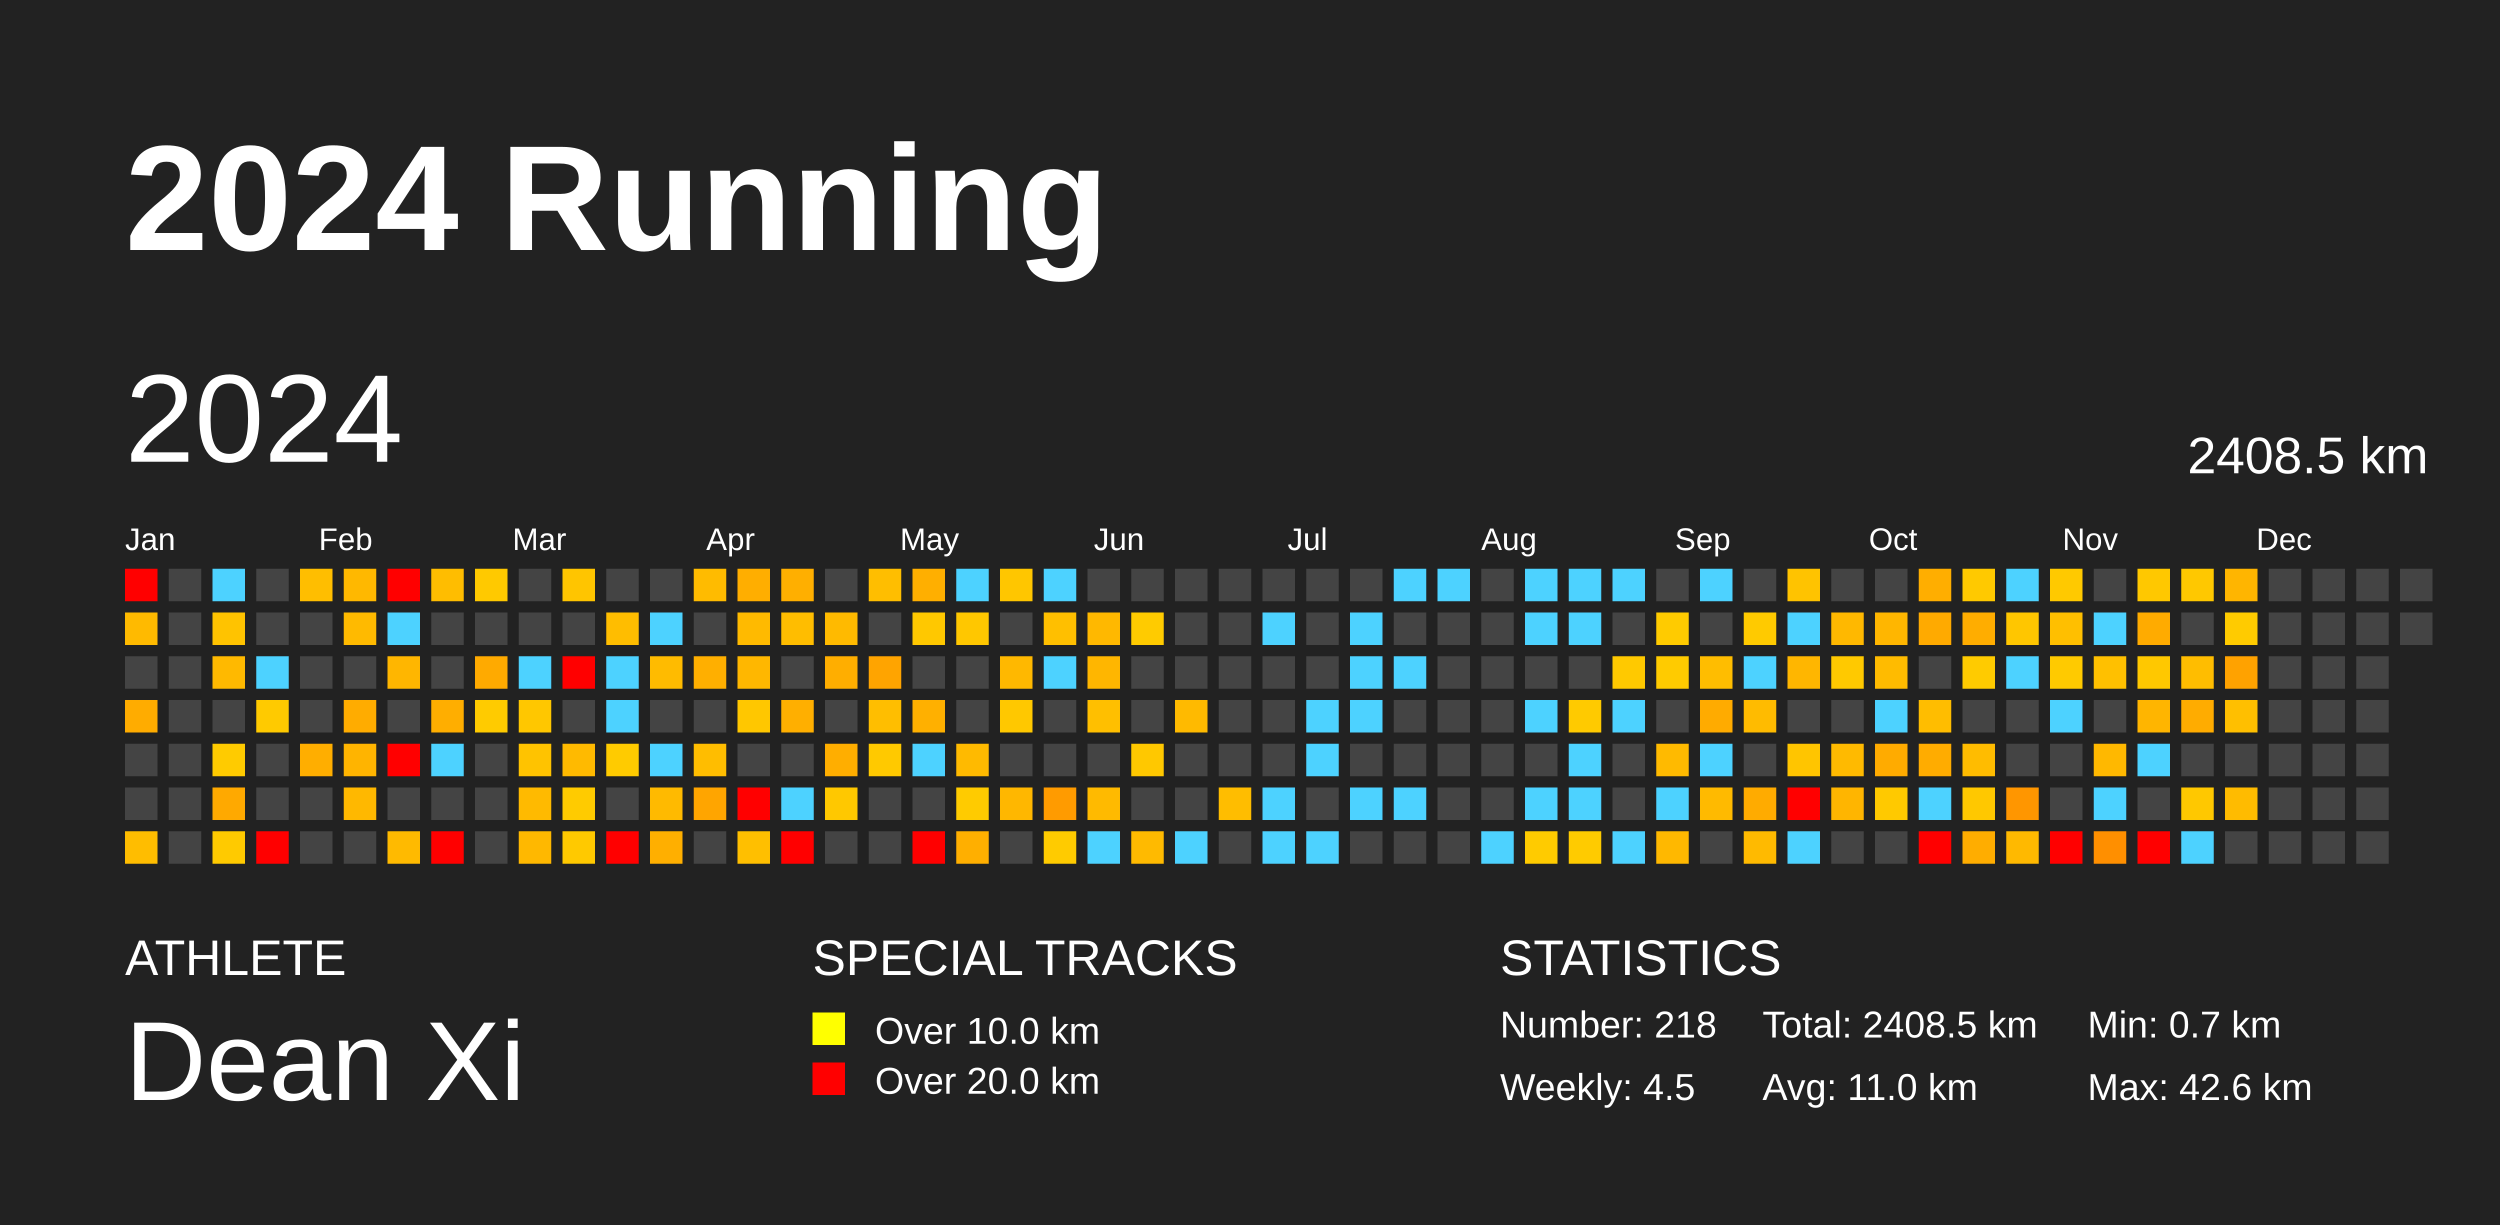
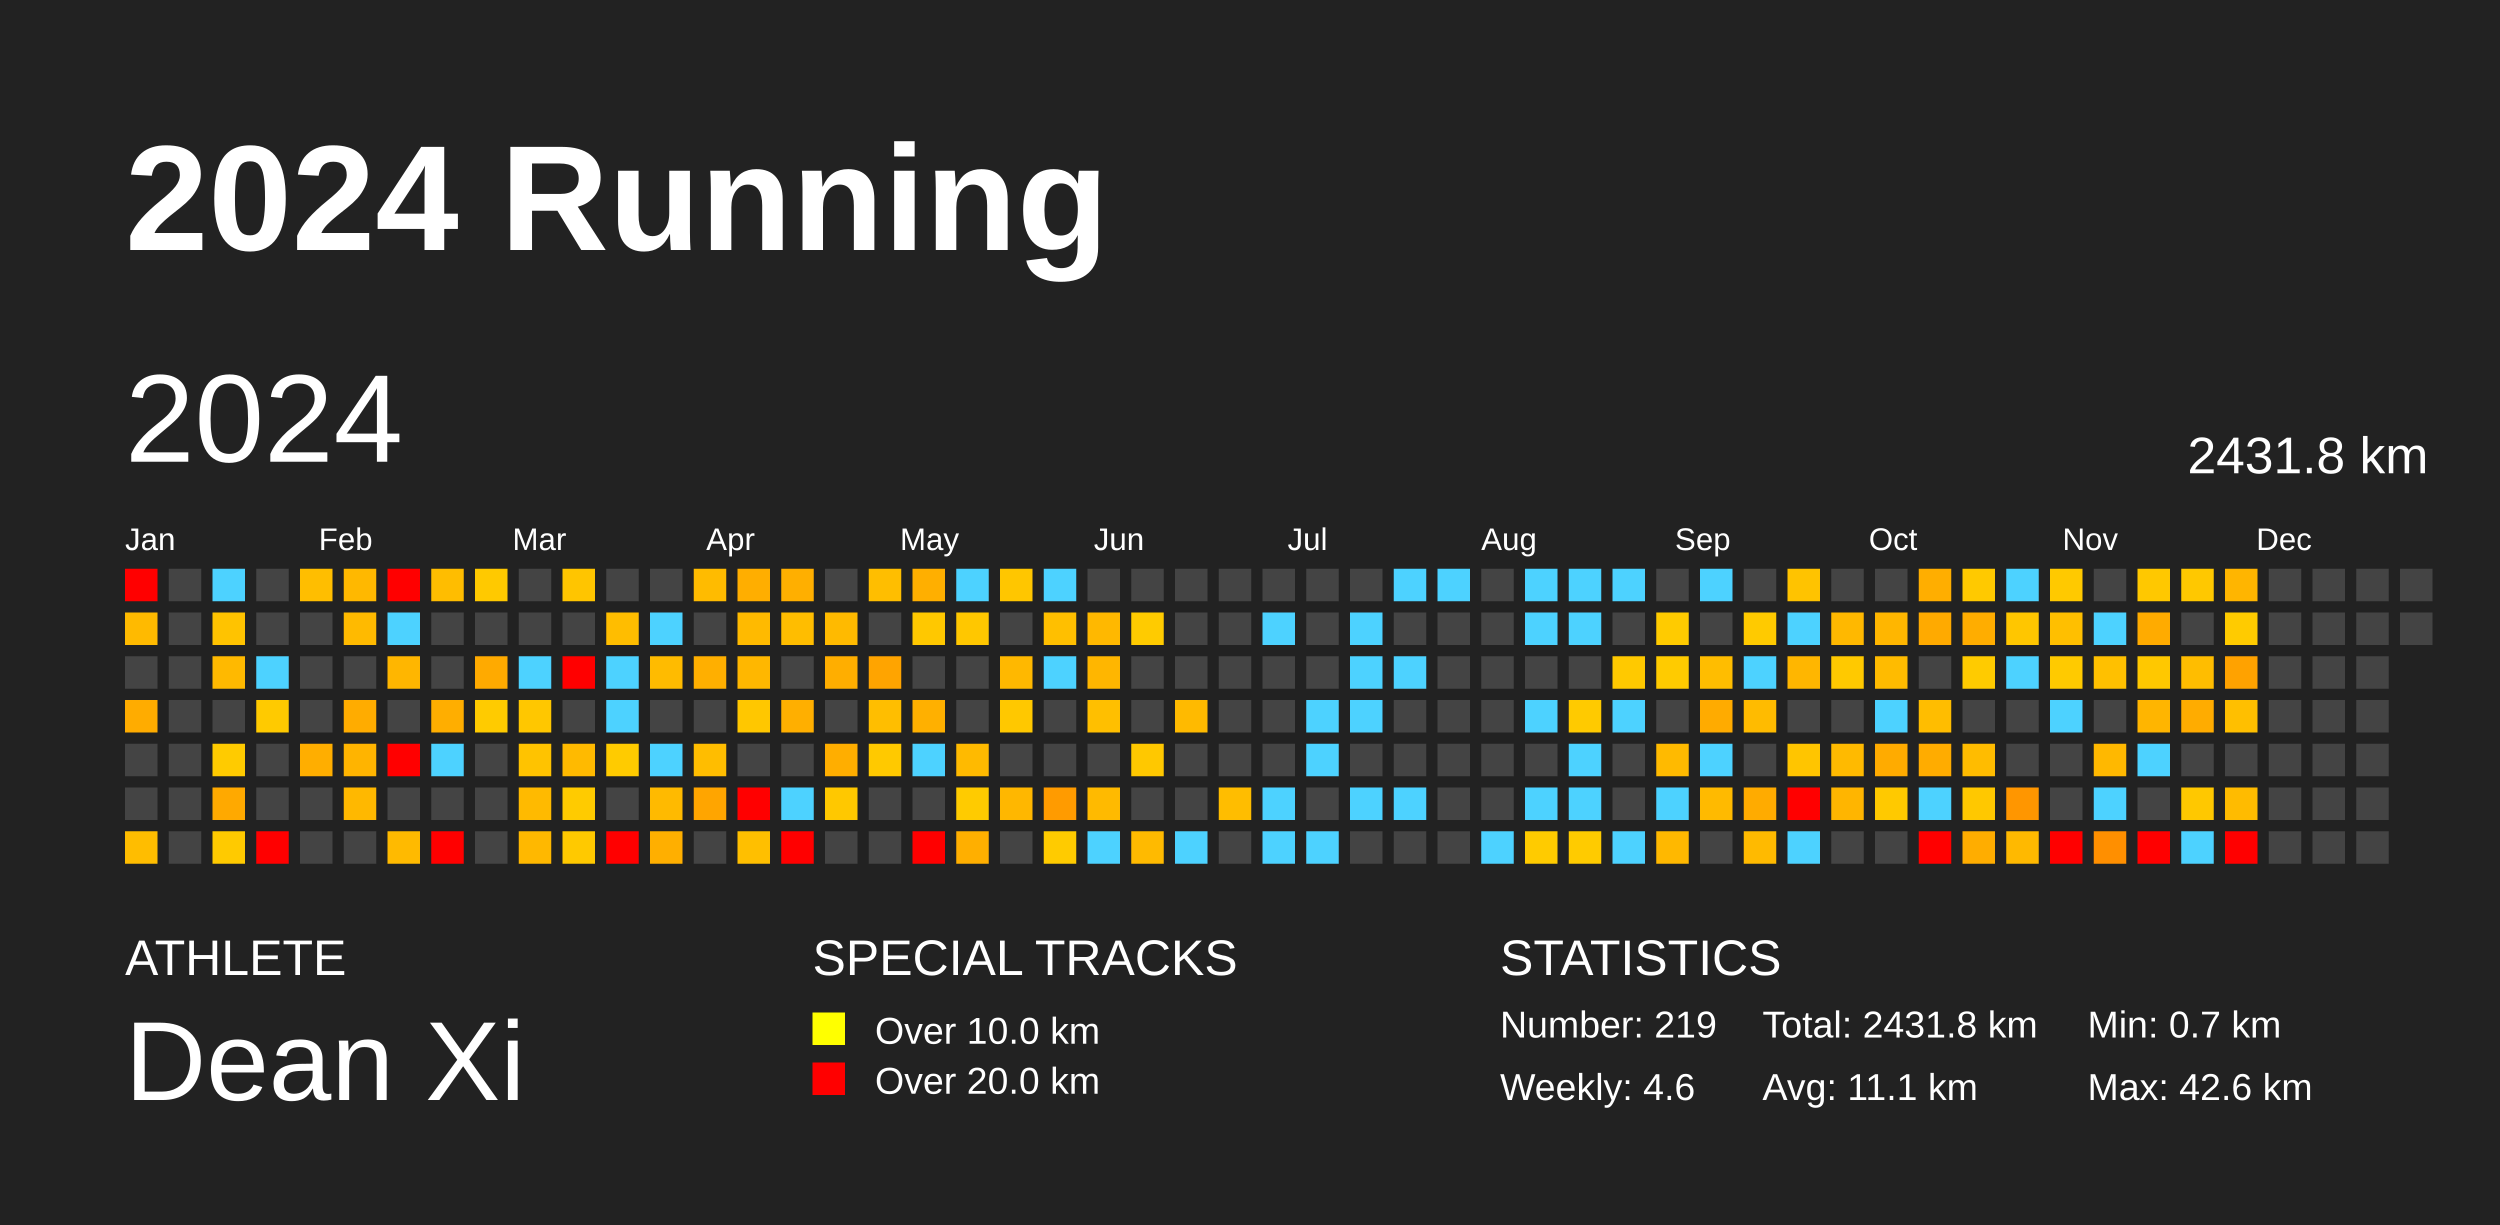
<svg xmlns="http://www.w3.org/2000/svg" baseProfile="full" height="98mm" version="1.1" viewBox="0,0,200,98" width="200mm">
  <defs />
  <rect fill="#222222" height="98" width="200" x="0" y="0" />
  <text fill="#FFFFFF" style="font-size:12px; font-family:Arial; font-weight:bold;" x="10" y="20">2024 Running</text>
  <text fill="#FFFFFF" style="font-size:4px; font-family:Arial" x="10" y="78">ATHLETE</text>
  <text fill="#FFFFFF" style="font-size:9px; font-family:Arial" x="10" y="88">Dean Xi</text>
  <text fill="#FFFFFF" style="font-size:4px; font-family:Arial" x="65" y="78">SPECIAL TRACKS</text>
  <rect fill="yellow" height="2.6" width="2.6" x="65" y="81" />
  <text fill="#FFFFFF" style="font-size:3px; font-family:Arial" x="70" y="83.5">Over 10.0 km</text>
  <rect fill="red" height="2.6" width="2.6" x="65" y="85" />
  <text fill="#FFFFFF" style="font-size:3px; font-family:Arial" x="70" y="87.5">Over 20.0 km</text>
  <text fill="#FFFFFF" style="font-size:4px; font-family:Arial" x="120" y="78">STATISTICS</text>
-   <text fill="#FFFFFF" style="font-size:3px; font-family:Arial" x="120" y="83">Number: 218</text>
-   <text fill="#FFFFFF" style="font-size:3px; font-family:Arial" x="120" y="88">Weekly: 4.5</text>
-   <text fill="#FFFFFF" style="font-size:3px; font-family:Arial" x="141" y="83">Total: 2408.5 km</text>
-   <text fill="#FFFFFF" style="font-size:3px; font-family:Arial" x="141" y="88">Avg: 11.0 km</text>
+   <text fill="#FFFFFF" style="font-size:3px; font-family:Arial" x="120" y="83">Number: 219</text>
+   <text fill="#FFFFFF" style="font-size:3px; font-family:Arial" x="120" y="88">Weekly: 4.6</text>
+   <text fill="#FFFFFF" style="font-size:3px; font-family:Arial" x="141" y="83">Total: 2431.8 km</text>
+   <text fill="#FFFFFF" style="font-size:3px; font-family:Arial" x="141" y="88">Avg: 11.1 km</text>
  <text fill="#FFFFFF" style="font-size:3px; font-family:Arial" x="167" y="83">Min: 0.7 km</text>
  <text fill="#FFFFFF" style="font-size:3px; font-family:Arial" x="167" y="88">Max: 42.6 km</text>
  <text dominant-baseline="hanging" fill="#FFFFFF" style="font-size:10.0px; font-family:Arial;" x="10" y="30">2024</text>
-   <text dominant-baseline="hanging" fill="#FFFFFF" style="font-size:4.125px; font-family:Arial;" x="175" y="35">2408.5 km</text>
+   <text dominant-baseline="hanging" fill="#FFFFFF" style="font-size:4.125px; font-family:Arial;" x="175" y="35">2431.8 km</text>
  <text fill="#FFFFFF" style="font-size:2.5px; font-family:Arial" x="10.0" y="44">Jan</text>
  <text fill="#FFFFFF" style="font-size:2.5px; font-family:Arial" x="25.5" y="44">Feb</text>
  <text fill="#FFFFFF" style="font-size:2.5px; font-family:Arial" x="41.0" y="44">Mar</text>
  <text fill="#FFFFFF" style="font-size:2.5px; font-family:Arial" x="56.5" y="44">Apr</text>
  <text fill="#FFFFFF" style="font-size:2.5px; font-family:Arial" x="72.0" y="44">May</text>
  <text fill="#FFFFFF" style="font-size:2.5px; font-family:Arial" x="87.5" y="44">Jun</text>
  <text fill="#FFFFFF" style="font-size:2.5px; font-family:Arial" x="103.0" y="44">Jul</text>
  <text fill="#FFFFFF" style="font-size:2.5px; font-family:Arial" x="118.5" y="44">Aug</text>
  <text fill="#FFFFFF" style="font-size:2.5px; font-family:Arial" x="134.0" y="44">Sep</text>
  <text fill="#FFFFFF" style="font-size:2.5px; font-family:Arial" x="149.5" y="44">Oct</text>
  <text fill="#FFFFFF" style="font-size:2.5px; font-family:Arial" x="165.0" y="44">Nov</text>
  <text fill="#FFFFFF" style="font-size:2.5px; font-family:Arial" x="180.5" y="44">Dec</text>
  <rect fill="red" height="2.6" width="2.6" x="10.0" y="45.5" />
  <rect fill="#ffba00" height="2.6" width="2.6" x="10.0" y="49.0" />
  <rect fill="#444444" height="2.6" width="2.6" x="10.0" y="52.5" />
  <rect fill="#ffac00" height="2.6" width="2.6" x="10.0" y="56.0" />
  <rect fill="#444444" height="2.6" width="2.6" x="10.0" y="59.5" />
  <rect fill="#444444" height="2.6" width="2.6" x="10.0" y="63.0" />
  <rect fill="#ffbd00" height="2.6" width="2.6" x="10.0" y="66.5" />
  <rect fill="#444444" height="2.6" width="2.6" x="13.5" y="45.5" />
  <rect fill="#444444" height="2.6" width="2.6" x="13.5" y="49.0" />
  <rect fill="#444444" height="2.6" width="2.6" x="13.5" y="52.5" />
  <rect fill="#444444" height="2.6" width="2.6" x="13.5" y="56.0" />
  <rect fill="#444444" height="2.6" width="2.6" x="13.5" y="59.5" />
  <rect fill="#444444" height="2.6" width="2.6" x="13.5" y="63.0" />
  <rect fill="#444444" height="2.6" width="2.6" x="13.5" y="66.5" />
  <rect fill="#4dd2ff" height="2.6" width="2.6" x="17.0" y="45.5" />
  <rect fill="#ffc300" height="2.6" width="2.6" x="17.0" y="49.0" />
  <rect fill="#ffb900" height="2.6" width="2.6" x="17.0" y="52.5" />
  <rect fill="#444444" height="2.6" width="2.6" x="17.0" y="56.0" />
  <rect fill="#ffcb00" height="2.6" width="2.6" x="17.0" y="59.5" />
  <rect fill="#ffa900" height="2.6" width="2.6" x="17.0" y="63.0" />
  <rect fill="#ffca00" height="2.6" width="2.6" x="17.0" y="66.5" />
  <rect fill="#444444" height="2.6" width="2.6" x="20.5" y="45.5" />
  <rect fill="#444444" height="2.6" width="2.6" x="20.5" y="49.0" />
  <rect fill="#4dd2ff" height="2.6" width="2.6" x="20.5" y="52.5" />
  <rect fill="#ffca00" height="2.6" width="2.6" x="20.5" y="56.0" />
  <rect fill="#444444" height="2.6" width="2.6" x="20.5" y="59.5" />
  <rect fill="#444444" height="2.6" width="2.6" x="20.5" y="63.0" />
  <rect fill="red" height="2.6" width="2.6" x="20.5" y="66.5" />
  <rect fill="#ffbe00" height="2.6" width="2.6" x="24.0" y="45.5" />
  <rect fill="#444444" height="2.6" width="2.6" x="24.0" y="49.0" />
  <rect fill="#444444" height="2.6" width="2.6" x="24.0" y="52.5" />
  <rect fill="#444444" height="2.6" width="2.6" x="24.0" y="56.0" />
  <rect fill="#ffae00" height="2.6" width="2.6" x="24.0" y="59.5" />
  <rect fill="#444444" height="2.6" width="2.6" x="24.0" y="63.0" />
  <rect fill="#444444" height="2.6" width="2.6" x="24.0" y="66.5" />
  <rect fill="#ffb800" height="2.6" width="2.6" x="27.5" y="45.5" />
  <rect fill="#ffba00" height="2.6" width="2.6" x="27.5" y="49.0" />
  <rect fill="#444444" height="2.6" width="2.6" x="27.5" y="52.5" />
  <rect fill="#ffac00" height="2.6" width="2.6" x="27.5" y="56.0" />
  <rect fill="#ffb400" height="2.6" width="2.6" x="27.5" y="59.5" />
  <rect fill="#ffb800" height="2.6" width="2.6" x="27.5" y="63.0" />
  <rect fill="#444444" height="2.6" width="2.6" x="27.5" y="66.5" />
  <rect fill="red" height="2.6" width="2.6" x="31.0" y="45.5" />
  <rect fill="#4dd2ff" height="2.6" width="2.6" x="31.0" y="49.0" />
  <rect fill="#ffb600" height="2.6" width="2.6" x="31.0" y="52.5" />
  <rect fill="#444444" height="2.6" width="2.6" x="31.0" y="56.0" />
  <rect fill="red" height="2.6" width="2.6" x="31.0" y="59.5" />
  <rect fill="#444444" height="2.6" width="2.6" x="31.0" y="63.0" />
  <rect fill="#ffba00" height="2.6" width="2.6" x="31.0" y="66.5" />
  <rect fill="#ffbd00" height="2.6" width="2.6" x="34.5" y="45.5" />
  <rect fill="#444444" height="2.6" width="2.6" x="34.5" y="49.0" />
  <rect fill="#444444" height="2.6" width="2.6" x="34.5" y="52.5" />
  <rect fill="#ffae00" height="2.6" width="2.6" x="34.5" y="56.0" />
  <rect fill="#4dd2ff" height="2.6" width="2.6" x="34.5" y="59.5" />
  <rect fill="#444444" height="2.6" width="2.6" x="34.5" y="63.0" />
  <rect fill="red" height="2.6" width="2.6" x="34.5" y="66.5" />
  <rect fill="#ffc900" height="2.6" width="2.6" x="38.0" y="45.5" />
  <rect fill="#444444" height="2.6" width="2.6" x="38.0" y="49.0" />
  <rect fill="#ffaa00" height="2.6" width="2.6" x="38.0" y="52.5" />
  <rect fill="#ffcb00" height="2.6" width="2.6" x="38.0" y="56.0" />
  <rect fill="#444444" height="2.6" width="2.6" x="38.0" y="59.5" />
  <rect fill="#444444" height="2.6" width="2.6" x="38.0" y="63.0" />
  <rect fill="#444444" height="2.6" width="2.6" x="38.0" y="66.5" />
  <rect fill="#444444" height="2.6" width="2.6" x="41.5" y="45.5" />
  <rect fill="#444444" height="2.6" width="2.6" x="41.5" y="49.0" />
  <rect fill="#4dd2ff" height="2.6" width="2.6" x="41.5" y="52.5" />
  <rect fill="#ffc700" height="2.6" width="2.6" x="41.5" y="56.0" />
  <rect fill="#ffc300" height="2.6" width="2.6" x="41.5" y="59.5" />
  <rect fill="#ffba00" height="2.6" width="2.6" x="41.5" y="63.0" />
  <rect fill="#ffb800" height="2.6" width="2.6" x="41.5" y="66.5" />
  <rect fill="#ffc500" height="2.6" width="2.6" x="45.0" y="45.5" />
  <rect fill="#444444" height="2.6" width="2.6" x="45.0" y="49.0" />
  <rect fill="red" height="2.6" width="2.6" x="45.0" y="52.5" />
  <rect fill="#444444" height="2.6" width="2.6" x="45.0" y="56.0" />
  <rect fill="#ffba00" height="2.6" width="2.6" x="45.0" y="59.5" />
  <rect fill="#ffcb00" height="2.6" width="2.6" x="45.0" y="63.0" />
  <rect fill="#ffc900" height="2.6" width="2.6" x="45.0" y="66.5" />
  <rect fill="#444444" height="2.6" width="2.6" x="48.5" y="45.5" />
  <rect fill="#ffbd00" height="2.6" width="2.6" x="48.5" y="49.0" />
  <rect fill="#4dd2ff" height="2.6" width="2.6" x="48.5" y="52.5" />
  <rect fill="#4dd2ff" height="2.6" width="2.6" x="48.5" y="56.0" />
  <rect fill="#ffcb00" height="2.6" width="2.6" x="48.5" y="59.5" />
  <rect fill="#444444" height="2.6" width="2.6" x="48.5" y="63.0" />
  <rect fill="red" height="2.6" width="2.6" x="48.5" y="66.5" />
  <rect fill="#444444" height="2.6" width="2.6" x="52.0" y="45.5" />
  <rect fill="#4dd2ff" height="2.6" width="2.6" x="52.0" y="49.0" />
  <rect fill="#ffbb00" height="2.6" width="2.6" x="52.0" y="52.5" />
  <rect fill="#444444" height="2.6" width="2.6" x="52.0" y="56.0" />
  <rect fill="#4dd2ff" height="2.6" width="2.6" x="52.0" y="59.5" />
  <rect fill="#ffba00" height="2.6" width="2.6" x="52.0" y="63.0" />
  <rect fill="#ffaf00" height="2.6" width="2.6" x="52.0" y="66.5" />
  <rect fill="#ffbb00" height="2.6" width="2.6" x="55.5" y="45.5" />
  <rect fill="#444444" height="2.6" width="2.6" x="55.5" y="49.0" />
  <rect fill="#ffaf00" height="2.6" width="2.6" x="55.5" y="52.5" />
  <rect fill="#444444" height="2.6" width="2.6" x="55.5" y="56.0" />
  <rect fill="#ffbd00" height="2.6" width="2.6" x="55.5" y="59.5" />
  <rect fill="#ffa500" height="2.6" width="2.6" x="55.5" y="63.0" />
  <rect fill="#444444" height="2.6" width="2.6" x="55.5" y="66.5" />
  <rect fill="#ffae00" height="2.6" width="2.6" x="59.0" y="45.5" />
  <rect fill="#ffba00" height="2.6" width="2.6" x="59.0" y="49.0" />
  <rect fill="#ffb700" height="2.6" width="2.6" x="59.0" y="52.5" />
  <rect fill="#ffc700" height="2.6" width="2.6" x="59.0" y="56.0" />
  <rect fill="#444444" height="2.6" width="2.6" x="59.0" y="59.5" />
  <rect fill="red" height="2.6" width="2.6" x="59.0" y="63.0" />
  <rect fill="#ffbf00" height="2.6" width="2.6" x="59.0" y="66.5" />
  <rect fill="#ffaf00" height="2.6" width="2.6" x="62.5" y="45.5" />
  <rect fill="#ffbd00" height="2.6" width="2.6" x="62.5" y="49.0" />
  <rect fill="#444444" height="2.6" width="2.6" x="62.5" y="52.5" />
  <rect fill="#ffaf00" height="2.6" width="2.6" x="62.5" y="56.0" />
  <rect fill="#444444" height="2.6" width="2.6" x="62.5" y="59.5" />
  <rect fill="#4dd2ff" height="2.6" width="2.6" x="62.5" y="63.0" />
  <rect fill="red" height="2.6" width="2.6" x="62.5" y="66.5" />
  <rect fill="#444444" height="2.6" width="2.6" x="66.0" y="45.5" />
  <rect fill="#ffba00" height="2.6" width="2.6" x="66.0" y="49.0" />
  <rect fill="#ffae00" height="2.6" width="2.6" x="66.0" y="52.5" />
  <rect fill="#444444" height="2.6" width="2.6" x="66.0" y="56.0" />
  <rect fill="#ffae00" height="2.6" width="2.6" x="66.0" y="59.5" />
  <rect fill="#ffc800" height="2.6" width="2.6" x="66.0" y="63.0" />
  <rect fill="#444444" height="2.6" width="2.6" x="66.0" y="66.5" />
  <rect fill="#ffbe00" height="2.6" width="2.6" x="69.5" y="45.5" />
  <rect fill="#444444" height="2.6" width="2.6" x="69.5" y="49.0" />
  <rect fill="#ffa400" height="2.6" width="2.6" x="69.5" y="52.5" />
  <rect fill="#ffbe00" height="2.6" width="2.6" x="69.5" y="56.0" />
  <rect fill="#ffc900" height="2.6" width="2.6" x="69.5" y="59.5" />
  <rect fill="#444444" height="2.6" width="2.6" x="69.5" y="63.0" />
  <rect fill="#444444" height="2.6" width="2.6" x="69.5" y="66.5" />
  <rect fill="#ffaf00" height="2.6" width="2.6" x="73.0" y="45.5" />
  <rect fill="#ffc800" height="2.6" width="2.6" x="73.0" y="49.0" />
  <rect fill="#444444" height="2.6" width="2.6" x="73.0" y="52.5" />
  <rect fill="#ffb000" height="2.6" width="2.6" x="73.0" y="56.0" />
  <rect fill="#4dd2ff" height="2.6" width="2.6" x="73.0" y="59.5" />
  <rect fill="#444444" height="2.6" width="2.6" x="73.0" y="63.0" />
  <rect fill="red" height="2.6" width="2.6" x="73.0" y="66.5" />
  <rect fill="#4dd2ff" height="2.6" width="2.6" x="76.5" y="45.5" />
  <rect fill="#ffc700" height="2.6" width="2.6" x="76.5" y="49.0" />
  <rect fill="#444444" height="2.6" width="2.6" x="76.5" y="52.5" />
  <rect fill="#444444" height="2.6" width="2.6" x="76.5" y="56.0" />
  <rect fill="#ffba00" height="2.6" width="2.6" x="76.5" y="59.5" />
  <rect fill="#ffcb00" height="2.6" width="2.6" x="76.5" y="63.0" />
  <rect fill="#ffaf00" height="2.6" width="2.6" x="76.5" y="66.5" />
  <rect fill="#ffc600" height="2.6" width="2.6" x="80.0" y="45.5" />
  <rect fill="#444444" height="2.6" width="2.6" x="80.0" y="49.0" />
  <rect fill="#ffb800" height="2.6" width="2.6" x="80.0" y="52.5" />
  <rect fill="#ffc800" height="2.6" width="2.6" x="80.0" y="56.0" />
  <rect fill="#444444" height="2.6" width="2.6" x="80.0" y="59.5" />
  <rect fill="#ffb700" height="2.6" width="2.6" x="80.0" y="63.0" />
  <rect fill="#444444" height="2.6" width="2.6" x="80.0" y="66.5" />
  <rect fill="#4dd2ff" height="2.6" width="2.6" x="83.5" y="45.5" />
  <rect fill="#ffbf00" height="2.6" width="2.6" x="83.5" y="49.0" />
  <rect fill="#4dd2ff" height="2.6" width="2.6" x="83.5" y="52.5" />
  <rect fill="#444444" height="2.6" width="2.6" x="83.5" y="56.0" />
  <rect fill="#444444" height="2.6" width="2.6" x="83.5" y="59.5" />
  <rect fill="#ff9b00" height="2.6" width="2.6" x="83.5" y="63.0" />
  <rect fill="#ffcb00" height="2.6" width="2.6" x="83.5" y="66.5" />
  <rect fill="#444444" height="2.6" width="2.6" x="87.0" y="45.5" />
  <rect fill="#ffb800" height="2.6" width="2.6" x="87.0" y="49.0" />
  <rect fill="#ffb600" height="2.6" width="2.6" x="87.0" y="52.5" />
  <rect fill="#ffbf00" height="2.6" width="2.6" x="87.0" y="56.0" />
  <rect fill="#444444" height="2.6" width="2.6" x="87.0" y="59.5" />
  <rect fill="#ffba00" height="2.6" width="2.6" x="87.0" y="63.0" />
  <rect fill="#4dd2ff" height="2.6" width="2.6" x="87.0" y="66.5" />
  <rect fill="#444444" height="2.6" width="2.6" x="90.5" y="45.5" />
  <rect fill="#ffcb00" height="2.6" width="2.6" x="90.5" y="49.0" />
  <rect fill="#444444" height="2.6" width="2.6" x="90.5" y="52.5" />
  <rect fill="#444444" height="2.6" width="2.6" x="90.5" y="56.0" />
  <rect fill="#ffc800" height="2.6" width="2.6" x="90.5" y="59.5" />
  <rect fill="#444444" height="2.6" width="2.6" x="90.5" y="63.0" />
  <rect fill="#ffba00" height="2.6" width="2.6" x="90.5" y="66.5" />
  <rect fill="#444444" height="2.6" width="2.6" x="94.0" y="45.5" />
  <rect fill="#444444" height="2.6" width="2.6" x="94.0" y="49.0" />
  <rect fill="#444444" height="2.6" width="2.6" x="94.0" y="52.5" />
  <rect fill="#ffba00" height="2.6" width="2.6" x="94.0" y="56.0" />
  <rect fill="#444444" height="2.6" width="2.6" x="94.0" y="59.5" />
  <rect fill="#444444" height="2.6" width="2.6" x="94.0" y="63.0" />
  <rect fill="#4dd2ff" height="2.6" width="2.6" x="94.0" y="66.5" />
  <rect fill="#444444" height="2.6" width="2.6" x="97.5" y="45.5" />
  <rect fill="#444444" height="2.6" width="2.6" x="97.5" y="49.0" />
  <rect fill="#444444" height="2.6" width="2.6" x="97.5" y="52.5" />
  <rect fill="#444444" height="2.6" width="2.6" x="97.5" y="56.0" />
  <rect fill="#444444" height="2.6" width="2.6" x="97.5" y="59.5" />
  <rect fill="#ffbd00" height="2.6" width="2.6" x="97.5" y="63.0" />
  <rect fill="#444444" height="2.6" width="2.6" x="97.5" y="66.5" />
  <rect fill="#444444" height="2.6" width="2.6" x="101.0" y="45.5" />
  <rect fill="#4dd2ff" height="2.6" width="2.6" x="101.0" y="49.0" />
  <rect fill="#444444" height="2.6" width="2.6" x="101.0" y="52.5" />
  <rect fill="#444444" height="2.6" width="2.6" x="101.0" y="56.0" />
  <rect fill="#444444" height="2.6" width="2.6" x="101.0" y="59.5" />
  <rect fill="#4dd2ff" height="2.6" width="2.6" x="101.0" y="63.0" />
  <rect fill="#4dd2ff" height="2.6" width="2.6" x="101.0" y="66.5" />
  <rect fill="#444444" height="2.6" width="2.6" x="104.5" y="45.5" />
  <rect fill="#444444" height="2.6" width="2.6" x="104.5" y="49.0" />
  <rect fill="#444444" height="2.6" width="2.6" x="104.5" y="52.5" />
  <rect fill="#4dd2ff" height="2.6" width="2.6" x="104.5" y="56.0" />
  <rect fill="#4dd2ff" height="2.6" width="2.6" x="104.5" y="59.5" />
  <rect fill="#444444" height="2.6" width="2.6" x="104.5" y="63.0" />
  <rect fill="#4dd2ff" height="2.6" width="2.6" x="104.5" y="66.5" />
  <rect fill="#444444" height="2.6" width="2.6" x="108.0" y="45.5" />
  <rect fill="#4dd2ff" height="2.6" width="2.6" x="108.0" y="49.0" />
  <rect fill="#4dd2ff" height="2.6" width="2.6" x="108.0" y="52.5" />
  <rect fill="#4dd2ff" height="2.6" width="2.6" x="108.0" y="56.0" />
  <rect fill="#444444" height="2.6" width="2.6" x="108.0" y="59.5" />
  <rect fill="#4dd2ff" height="2.6" width="2.6" x="108.0" y="63.0" />
  <rect fill="#444444" height="2.6" width="2.6" x="108.0" y="66.5" />
  <rect fill="#4dd2ff" height="2.6" width="2.6" x="111.5" y="45.5" />
  <rect fill="#444444" height="2.6" width="2.6" x="111.5" y="49.0" />
  <rect fill="#4dd2ff" height="2.6" width="2.6" x="111.5" y="52.5" />
  <rect fill="#444444" height="2.6" width="2.6" x="111.5" y="56.0" />
  <rect fill="#444444" height="2.6" width="2.6" x="111.5" y="59.5" />
  <rect fill="#4dd2ff" height="2.6" width="2.6" x="111.5" y="63.0" />
  <rect fill="#444444" height="2.6" width="2.6" x="111.5" y="66.5" />
  <rect fill="#4dd2ff" height="2.6" width="2.6" x="115.0" y="45.5" />
  <rect fill="#444444" height="2.6" width="2.6" x="115.0" y="49.0" />
  <rect fill="#444444" height="2.6" width="2.6" x="115.0" y="52.5" />
  <rect fill="#444444" height="2.6" width="2.6" x="115.0" y="56.0" />
  <rect fill="#444444" height="2.6" width="2.6" x="115.0" y="59.5" />
  <rect fill="#444444" height="2.6" width="2.6" x="115.0" y="63.0" />
  <rect fill="#444444" height="2.6" width="2.6" x="115.0" y="66.5" />
  <rect fill="#444444" height="2.6" width="2.6" x="118.5" y="45.5" />
  <rect fill="#444444" height="2.6" width="2.6" x="118.5" y="49.0" />
  <rect fill="#444444" height="2.6" width="2.6" x="118.5" y="52.5" />
  <rect fill="#444444" height="2.6" width="2.6" x="118.5" y="56.0" />
  <rect fill="#444444" height="2.6" width="2.6" x="118.5" y="59.5" />
  <rect fill="#444444" height="2.6" width="2.6" x="118.5" y="63.0" />
  <rect fill="#4dd2ff" height="2.6" width="2.6" x="118.5" y="66.5" />
  <rect fill="#4dd2ff" height="2.6" width="2.6" x="122.0" y="45.5" />
  <rect fill="#4dd2ff" height="2.6" width="2.6" x="122.0" y="49.0" />
  <rect fill="#444444" height="2.6" width="2.6" x="122.0" y="52.5" />
  <rect fill="#4dd2ff" height="2.6" width="2.6" x="122.0" y="56.0" />
  <rect fill="#444444" height="2.6" width="2.6" x="122.0" y="59.5" />
  <rect fill="#4dd2ff" height="2.6" width="2.6" x="122.0" y="63.0" />
  <rect fill="#ffcb00" height="2.6" width="2.6" x="122.0" y="66.5" />
  <rect fill="#4dd2ff" height="2.6" width="2.6" x="125.5" y="45.5" />
  <rect fill="#4dd2ff" height="2.6" width="2.6" x="125.5" y="49.0" />
  <rect fill="#444444" height="2.6" width="2.6" x="125.5" y="52.5" />
  <rect fill="#ffca00" height="2.6" width="2.6" x="125.5" y="56.0" />
  <rect fill="#4dd2ff" height="2.6" width="2.6" x="125.5" y="59.5" />
  <rect fill="#4dd2ff" height="2.6" width="2.6" x="125.5" y="63.0" />
  <rect fill="#ffcb00" height="2.6" width="2.6" x="125.5" y="66.5" />
  <rect fill="#4dd2ff" height="2.6" width="2.6" x="129.0" y="45.5" />
  <rect fill="#444444" height="2.6" width="2.6" x="129.0" y="49.0" />
  <rect fill="#ffc900" height="2.6" width="2.6" x="129.0" y="52.5" />
  <rect fill="#4dd2ff" height="2.6" width="2.6" x="129.0" y="56.0" />
  <rect fill="#444444" height="2.6" width="2.6" x="129.0" y="59.5" />
  <rect fill="#444444" height="2.6" width="2.6" x="129.0" y="63.0" />
  <rect fill="#4dd2ff" height="2.6" width="2.6" x="129.0" y="66.5" />
  <rect fill="#444444" height="2.6" width="2.6" x="132.5" y="45.5" />
  <rect fill="#ffcb00" height="2.6" width="2.6" x="132.5" y="49.0" />
  <rect fill="#ffcb00" height="2.6" width="2.6" x="132.5" y="52.5" />
  <rect fill="#444444" height="2.6" width="2.6" x="132.5" y="56.0" />
  <rect fill="#ffba00" height="2.6" width="2.6" x="132.5" y="59.5" />
  <rect fill="#4dd2ff" height="2.6" width="2.6" x="132.5" y="63.0" />
  <rect fill="#ffb800" height="2.6" width="2.6" x="132.5" y="66.5" />
  <rect fill="#4dd2ff" height="2.6" width="2.6" x="136.0" y="45.5" />
  <rect fill="#444444" height="2.6" width="2.6" x="136.0" y="49.0" />
  <rect fill="#ffbd00" height="2.6" width="2.6" x="136.0" y="52.5" />
  <rect fill="#ffab00" height="2.6" width="2.6" x="136.0" y="56.0" />
  <rect fill="#4dd2ff" height="2.6" width="2.6" x="136.0" y="59.5" />
  <rect fill="#ffba00" height="2.6" width="2.6" x="136.0" y="63.0" />
  <rect fill="#444444" height="2.6" width="2.6" x="136.0" y="66.5" />
  <rect fill="#444444" height="2.6" width="2.6" x="139.5" y="45.5" />
  <rect fill="#ffca00" height="2.6" width="2.6" x="139.5" y="49.0" />
  <rect fill="#4dd2ff" height="2.6" width="2.6" x="139.5" y="52.5" />
  <rect fill="#ffbb00" height="2.6" width="2.6" x="139.5" y="56.0" />
  <rect fill="#444444" height="2.6" width="2.6" x="139.5" y="59.5" />
  <rect fill="#ffab00" height="2.6" width="2.6" x="139.5" y="63.0" />
  <rect fill="#ffba00" height="2.6" width="2.6" x="139.5" y="66.5" />
  <rect fill="#ffc300" height="2.6" width="2.6" x="143.0" y="45.5" />
  <rect fill="#4dd2ff" height="2.6" width="2.6" x="143.0" y="49.0" />
  <rect fill="#ffb600" height="2.6" width="2.6" x="143.0" y="52.5" />
  <rect fill="#444444" height="2.6" width="2.6" x="143.0" y="56.0" />
  <rect fill="#ffc500" height="2.6" width="2.6" x="143.0" y="59.5" />
  <rect fill="red" height="2.6" width="2.6" x="143.0" y="63.0" />
  <rect fill="#4dd2ff" height="2.6" width="2.6" x="143.0" y="66.5" />
  <rect fill="#444444" height="2.6" width="2.6" x="146.5" y="45.5" />
  <rect fill="#ffb800" height="2.6" width="2.6" x="146.5" y="49.0" />
  <rect fill="#ffc900" height="2.6" width="2.6" x="146.5" y="52.5" />
  <rect fill="#444444" height="2.6" width="2.6" x="146.5" y="56.0" />
  <rect fill="#ffba00" height="2.6" width="2.6" x="146.5" y="59.5" />
  <rect fill="#ffb500" height="2.6" width="2.6" x="146.5" y="63.0" />
  <rect fill="#444444" height="2.6" width="2.6" x="146.5" y="66.5" />
  <rect fill="#444444" height="2.6" width="2.6" x="150.0" y="45.5" />
  <rect fill="#ffb600" height="2.6" width="2.6" x="150.0" y="49.0" />
  <rect fill="#ffbb00" height="2.6" width="2.6" x="150.0" y="52.5" />
  <rect fill="#4dd2ff" height="2.6" width="2.6" x="150.0" y="56.0" />
  <rect fill="#ffab00" height="2.6" width="2.6" x="150.0" y="59.5" />
  <rect fill="#ffc900" height="2.6" width="2.6" x="150.0" y="63.0" />
  <rect fill="#444444" height="2.6" width="2.6" x="150.0" y="66.5" />
  <rect fill="#ffae00" height="2.6" width="2.6" x="153.5" y="45.5" />
  <rect fill="#ffaa00" height="2.6" width="2.6" x="153.5" y="49.0" />
  <rect fill="#444444" height="2.6" width="2.6" x="153.5" y="52.5" />
  <rect fill="#ffbd00" height="2.6" width="2.6" x="153.5" y="56.0" />
  <rect fill="#ffac00" height="2.6" width="2.6" x="153.5" y="59.5" />
  <rect fill="#4dd2ff" height="2.6" width="2.6" x="153.5" y="63.0" />
  <rect fill="red" height="2.6" width="2.6" x="153.5" y="66.5" />
  <rect fill="#ffc900" height="2.6" width="2.6" x="157.0" y="45.5" />
  <rect fill="#ffad00" height="2.6" width="2.6" x="157.0" y="49.0" />
  <rect fill="#ffcb00" height="2.6" width="2.6" x="157.0" y="52.5" />
  <rect fill="#444444" height="2.6" width="2.6" x="157.0" y="56.0" />
  <rect fill="#ffbc00" height="2.6" width="2.6" x="157.0" y="59.5" />
  <rect fill="#ffc800" height="2.6" width="2.6" x="157.0" y="63.0" />
  <rect fill="#ffad00" height="2.6" width="2.6" x="157.0" y="66.5" />
  <rect fill="#4dd2ff" height="2.6" width="2.6" x="160.5" y="45.5" />
  <rect fill="#ffc600" height="2.6" width="2.6" x="160.5" y="49.0" />
  <rect fill="#4dd2ff" height="2.6" width="2.6" x="160.5" y="52.5" />
  <rect fill="#444444" height="2.6" width="2.6" x="160.5" y="56.0" />
  <rect fill="#444444" height="2.6" width="2.6" x="160.5" y="59.5" />
  <rect fill="#ff9600" height="2.6" width="2.6" x="160.5" y="63.0" />
  <rect fill="#ffb900" height="2.6" width="2.6" x="160.5" y="66.5" />
  <rect fill="#ffc900" height="2.6" width="2.6" x="164.0" y="45.5" />
  <rect fill="#ffbf00" height="2.6" width="2.6" x="164.0" y="49.0" />
  <rect fill="#ffca00" height="2.6" width="2.6" x="164.0" y="52.5" />
  <rect fill="#4dd2ff" height="2.6" width="2.6" x="164.0" y="56.0" />
  <rect fill="#444444" height="2.6" width="2.6" x="164.0" y="59.5" />
  <rect fill="#444444" height="2.6" width="2.6" x="164.0" y="63.0" />
  <rect fill="red" height="2.6" width="2.6" x="164.0" y="66.5" />
  <rect fill="#444444" height="2.6" width="2.6" x="167.5" y="45.5" />
  <rect fill="#4dd2ff" height="2.6" width="2.6" x="167.5" y="49.0" />
  <rect fill="#ffc000" height="2.6" width="2.6" x="167.5" y="52.5" />
  <rect fill="#444444" height="2.6" width="2.6" x="167.5" y="56.0" />
  <rect fill="#ffb800" height="2.6" width="2.6" x="167.5" y="59.5" />
  <rect fill="#4dd2ff" height="2.6" width="2.6" x="167.5" y="63.0" />
  <rect fill="#ff8f00" height="2.6" width="2.6" x="167.5" y="66.5" />
  <rect fill="#ffc800" height="2.6" width="2.6" x="171.0" y="45.5" />
  <rect fill="#ffab00" height="2.6" width="2.6" x="171.0" y="49.0" />
  <rect fill="#ffc800" height="2.6" width="2.6" x="171.0" y="52.5" />
  <rect fill="#ffb500" height="2.6" width="2.6" x="171.0" y="56.0" />
  <rect fill="#4dd2ff" height="2.6" width="2.6" x="171.0" y="59.5" />
  <rect fill="#444444" height="2.6" width="2.6" x="171.0" y="63.0" />
  <rect fill="red" height="2.6" width="2.6" x="171.0" y="66.5" />
  <rect fill="#ffc800" height="2.6" width="2.6" x="174.5" y="45.5" />
  <rect fill="#444444" height="2.6" width="2.6" x="174.5" y="49.0" />
  <rect fill="#ffbd00" height="2.6" width="2.6" x="174.5" y="52.5" />
  <rect fill="#ffac00" height="2.6" width="2.6" x="174.5" y="56.0" />
  <rect fill="#444444" height="2.6" width="2.6" x="174.5" y="59.5" />
  <rect fill="#ffc800" height="2.6" width="2.6" x="174.5" y="63.0" />
  <rect fill="#4dd2ff" height="2.6" width="2.6" x="174.5" y="66.5" />
  <rect fill="#ffb500" height="2.6" width="2.6" x="178.0" y="45.5" />
  <rect fill="#ffcb00" height="2.6" width="2.6" x="178.0" y="49.0" />
  <rect fill="#ffa200" height="2.6" width="2.6" x="178.0" y="52.5" />
  <rect fill="#ffbf00" height="2.6" width="2.6" x="178.0" y="56.0" />
  <rect fill="#444444" height="2.6" width="2.6" x="178.0" y="59.5" />
  <rect fill="#ffbb00" height="2.6" width="2.6" x="178.0" y="63.0" />
-   <rect fill="#444444" height="2.6" width="2.6" x="178.0" y="66.5" />
+   <rect fill="red" height="2.6" width="2.6" x="178.0" y="66.5" />
  <rect fill="#444444" height="2.6" width="2.6" x="181.5" y="45.5" />
  <rect fill="#444444" height="2.6" width="2.6" x="181.5" y="49.0" />
  <rect fill="#444444" height="2.6" width="2.6" x="181.5" y="52.5" />
  <rect fill="#444444" height="2.6" width="2.6" x="181.5" y="56.0" />
  <rect fill="#444444" height="2.6" width="2.6" x="181.5" y="59.5" />
  <rect fill="#444444" height="2.6" width="2.6" x="181.5" y="63.0" />
  <rect fill="#444444" height="2.6" width="2.6" x="181.5" y="66.5" />
  <rect fill="#444444" height="2.6" width="2.6" x="185.0" y="45.5" />
  <rect fill="#444444" height="2.6" width="2.6" x="185.0" y="49.0" />
  <rect fill="#444444" height="2.6" width="2.6" x="185.0" y="52.5" />
  <rect fill="#444444" height="2.6" width="2.6" x="185.0" y="56.0" />
  <rect fill="#444444" height="2.6" width="2.6" x="185.0" y="59.5" />
  <rect fill="#444444" height="2.6" width="2.6" x="185.0" y="63.0" />
  <rect fill="#444444" height="2.6" width="2.6" x="185.0" y="66.5" />
  <rect fill="#444444" height="2.6" width="2.6" x="188.5" y="45.5" />
  <rect fill="#444444" height="2.6" width="2.6" x="188.5" y="49.0" />
  <rect fill="#444444" height="2.6" width="2.6" x="188.5" y="52.5" />
  <rect fill="#444444" height="2.6" width="2.6" x="188.5" y="56.0" />
  <rect fill="#444444" height="2.6" width="2.6" x="188.5" y="59.5" />
  <rect fill="#444444" height="2.6" width="2.6" x="188.5" y="63.0" />
  <rect fill="#444444" height="2.6" width="2.6" x="188.5" y="66.5" />
  <rect fill="#444444" height="2.6" width="2.6" x="192.0" y="45.5" />
  <rect fill="#444444" height="2.6" width="2.6" x="192.0" y="49.0" />
</svg>
